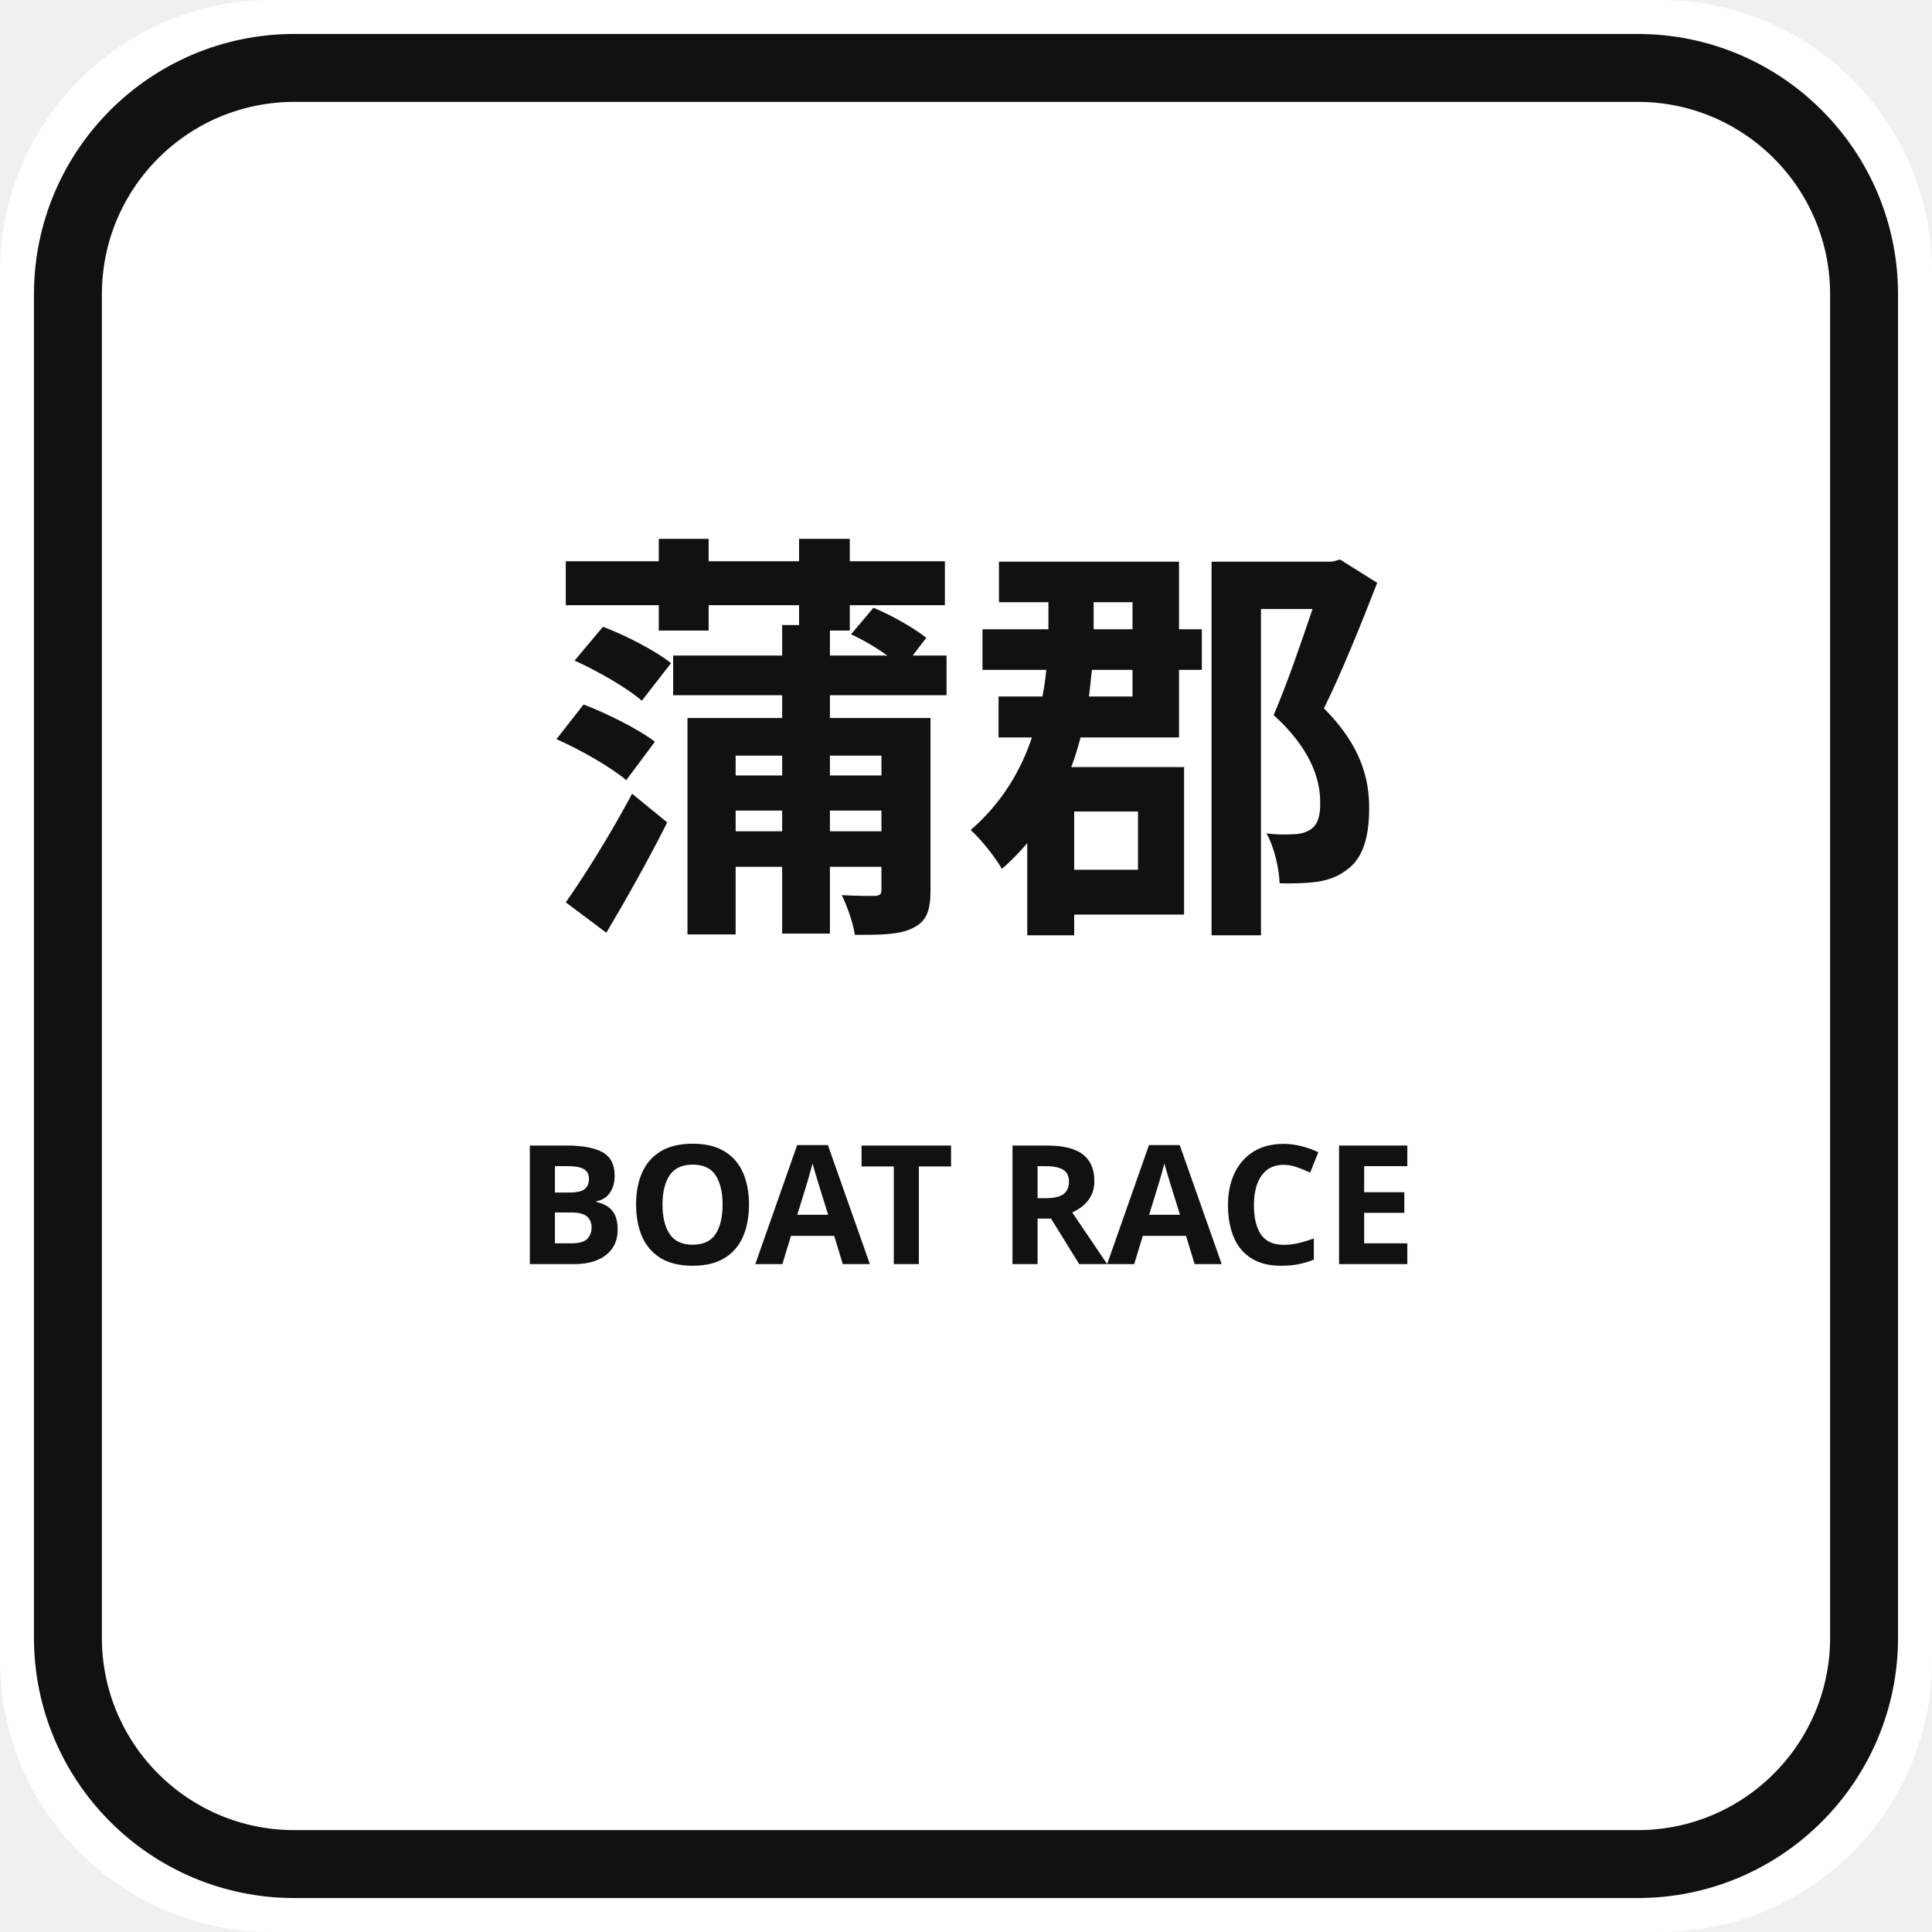
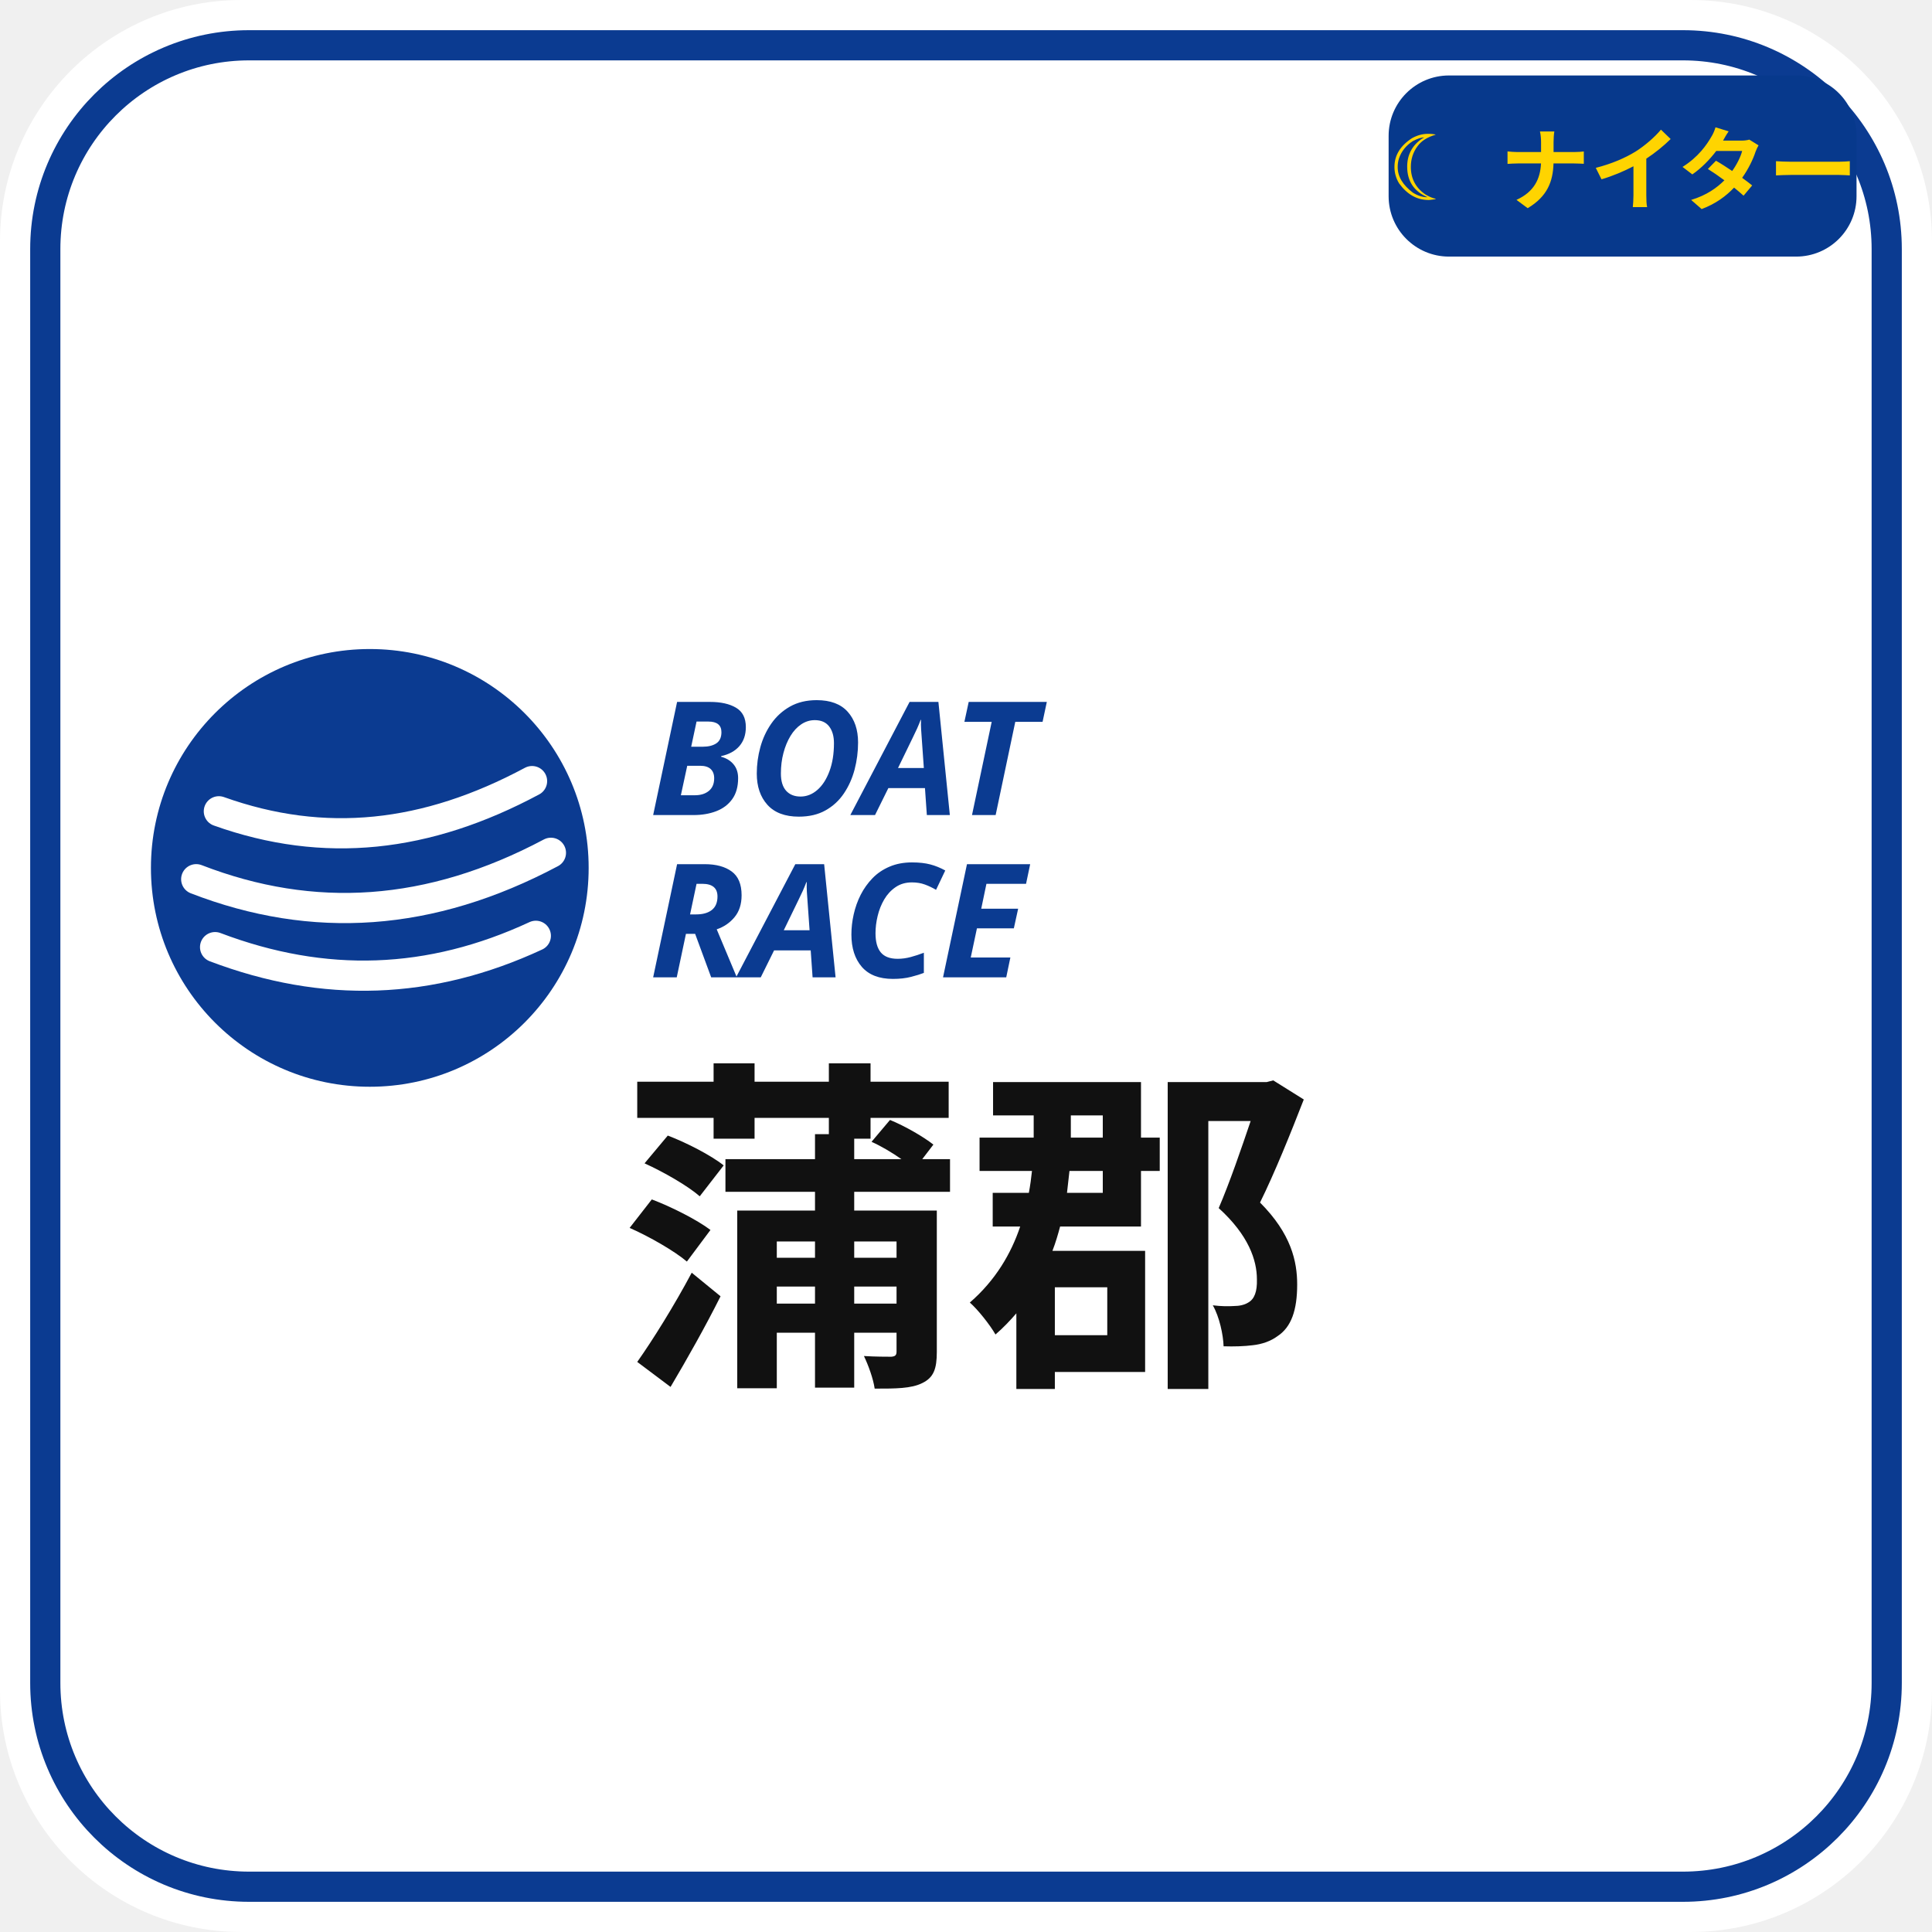
<svg xmlns="http://www.w3.org/2000/svg" viewBox="0 0 512 512">
-   <rect width="512" height="512" rx="72" fill="white" />
-   <rect x="18" y="18" width="476" height="476" rx="60" fill="none" stroke="#111" stroke-width="18" />
-   <text x="256" y="238" text-anchor="middle" font-family="sans-serif" font-weight="700" font-size="112" fill="#111">蒲郡</text>
-   <text x="256" y="335" text-anchor="middle" font-family="sans-serif" font-weight="700" font-size="44" fill="#111">BOAT RACE</text>
+   <rect width="512" height="512" rx="64" fill="#fff" />
+   <rect x="12" y="12" width="488" height="488" rx="54" fill="none" stroke="#0b3b91" stroke-width="8" />
+   <g transform="translate(368 20)">
+     <rect width="124" height="48" rx="16" fill="#07398c" />
+     <text x="62" y="33" text-anchor="middle" font-family="sans-serif" font-size="24" font-weight="700" fill="#ffd400">☾ ナイター</text>
+   </g>
+   <g transform="translate(36 168)" fill="#0b3b91">
+     <circle cx="62" cy="62" r="58" />
+     <path d="M22 47c28 10 55 7 83-8M16 65c31 12 62 10 94-7M21 83c29 11 57 10 85-3" fill="none" stroke="#fff" stroke-width="8" stroke-linecap="round" />
+     <text x="136" y="48" font-family="sans-serif" font-size="42" font-weight="800" font-style="italic">BOAT</text>
+     <text x="136" y="91" font-family="sans-serif" font-size="42" font-weight="800" font-style="italic">RACE</text>
+   </g>
+   <text x="256" y="360" text-anchor="middle" font-family="sans-serif" font-size="92" font-weight="800" fill="#111">蒲郡</text>
</svg>
